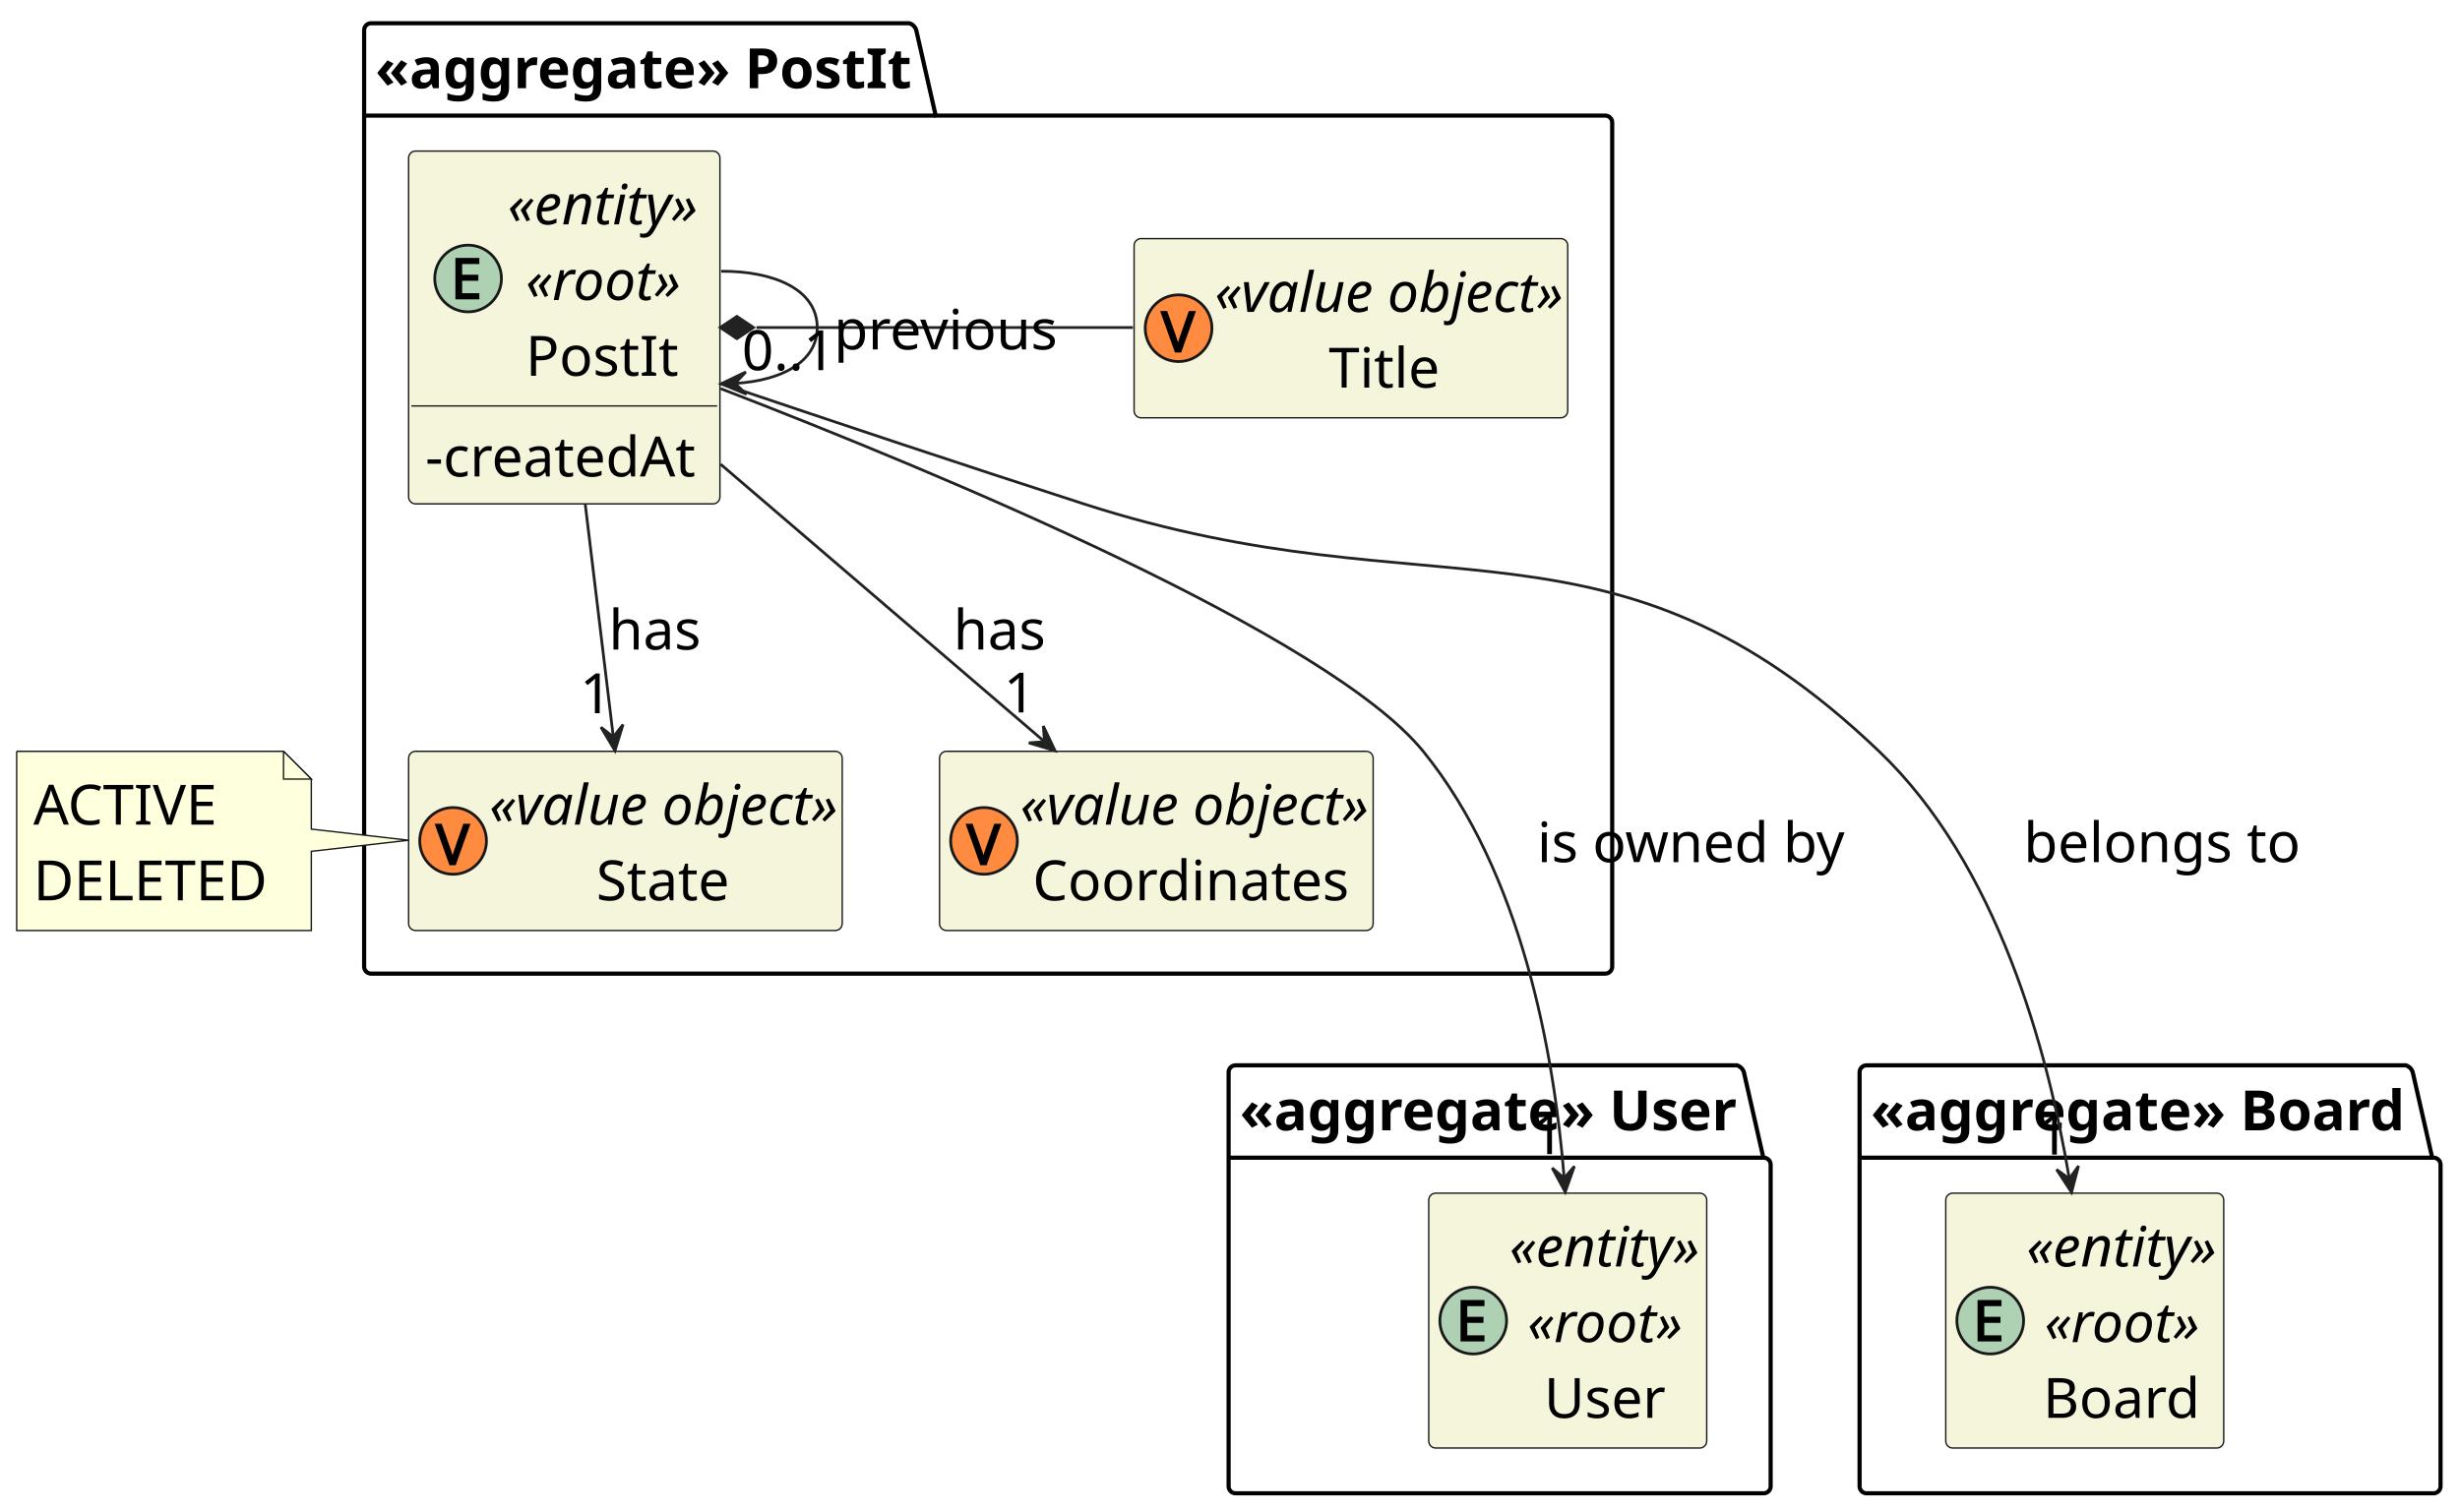
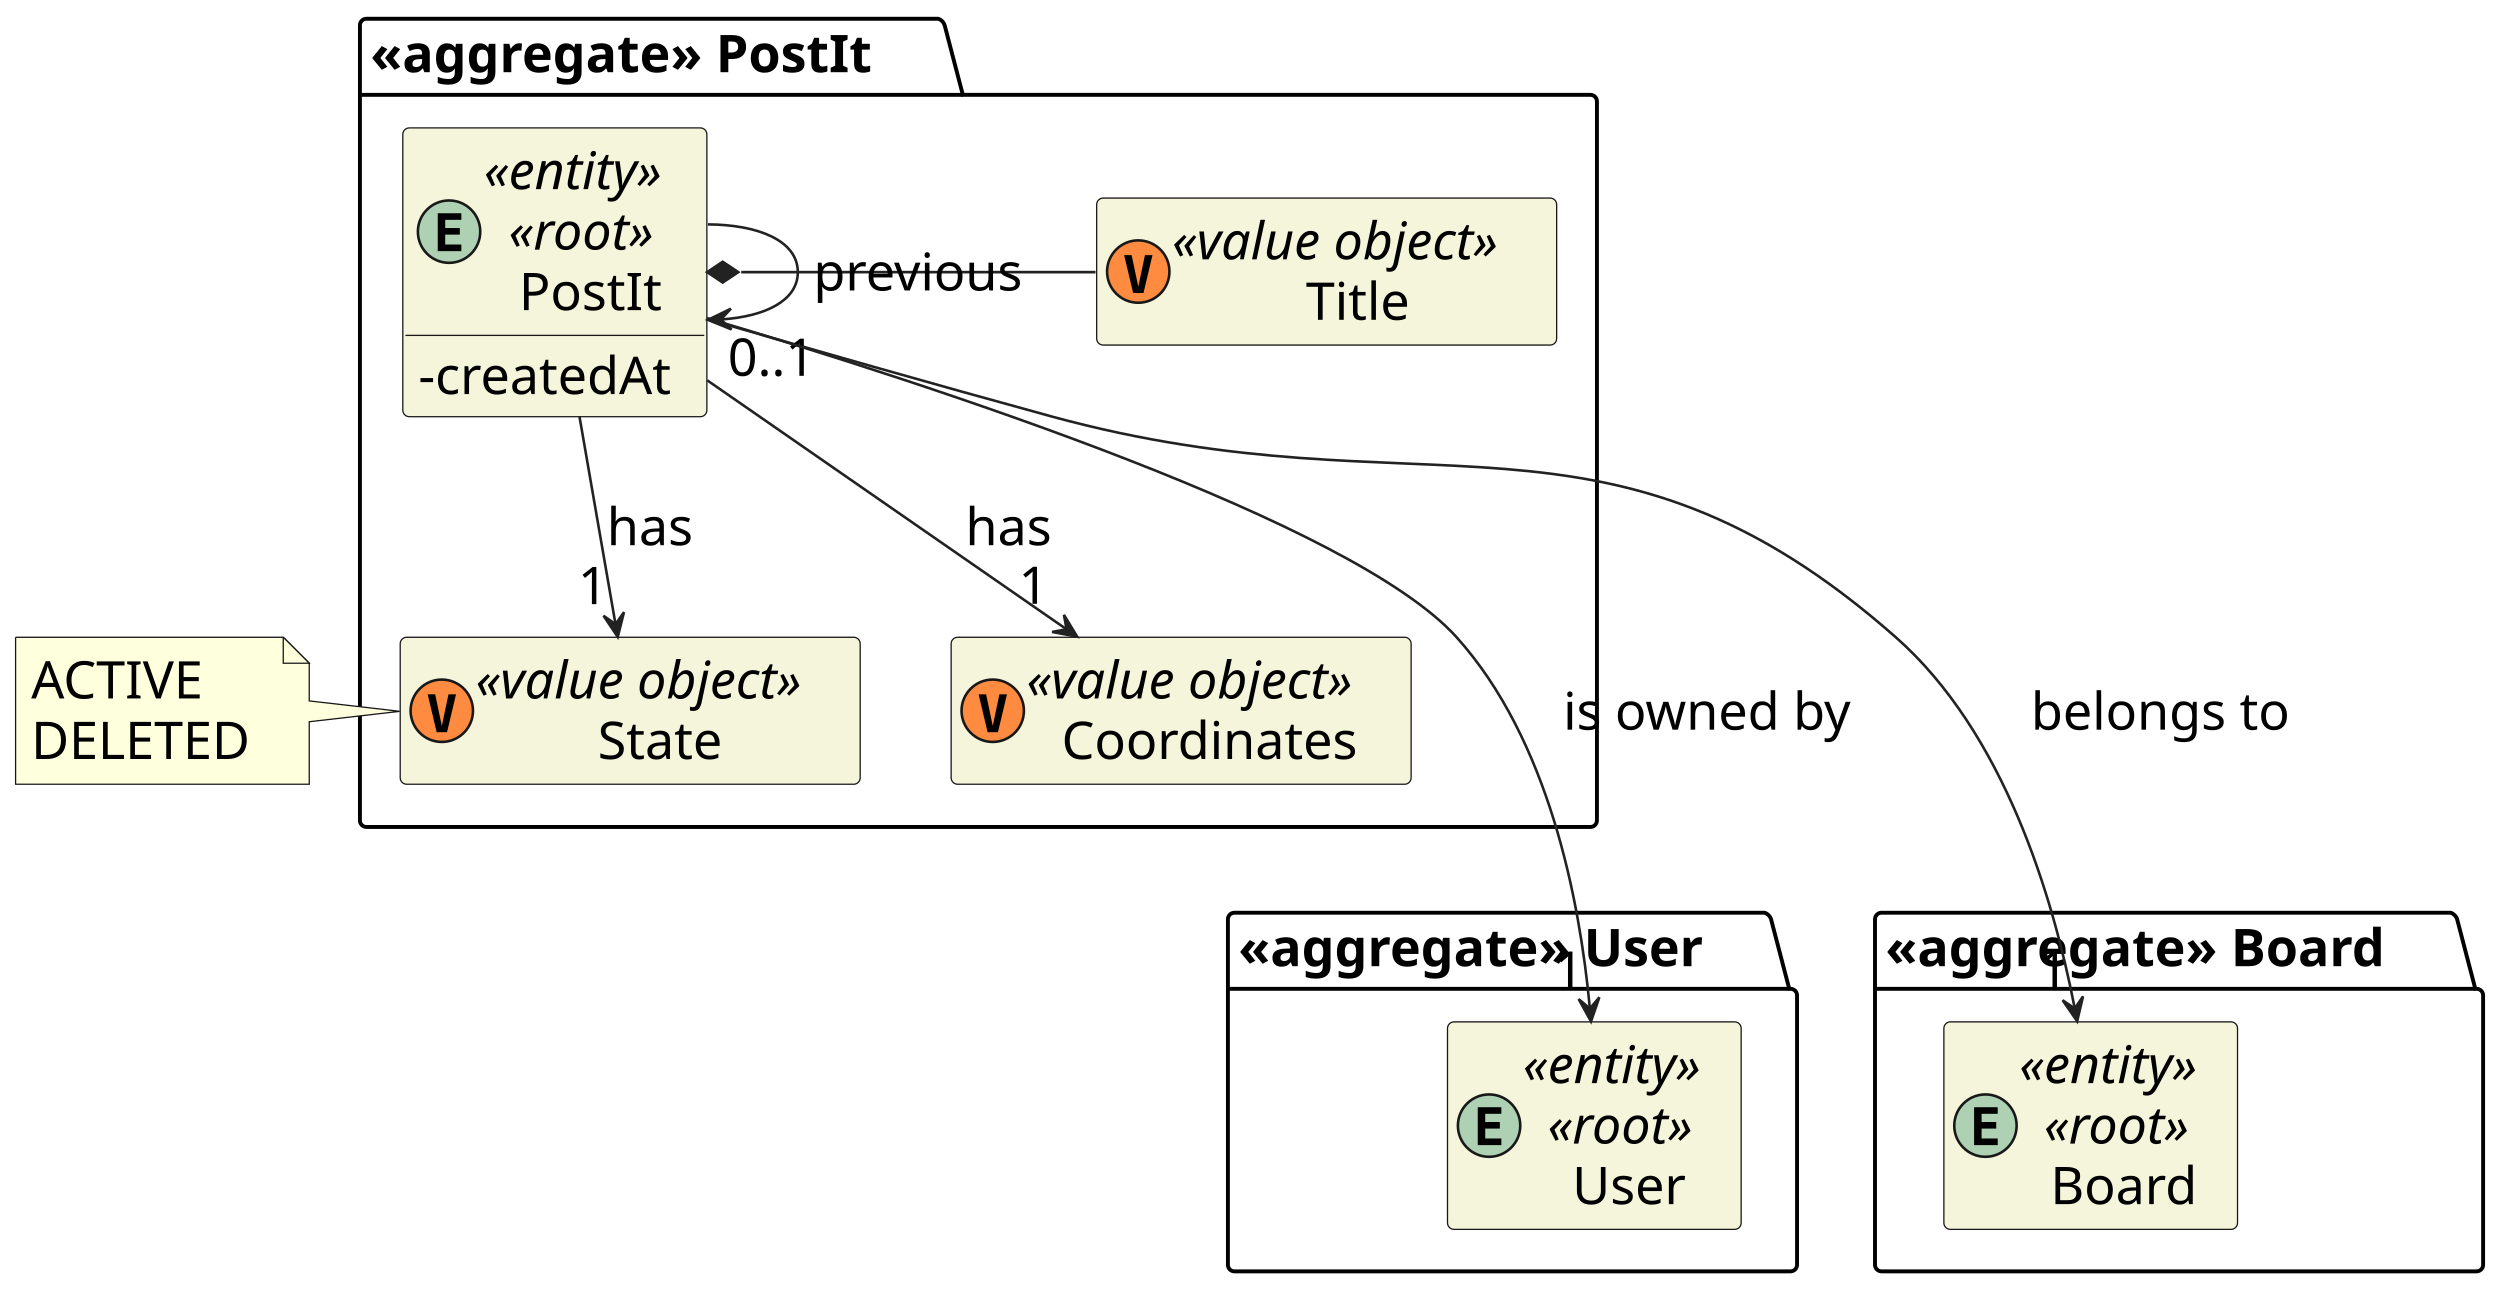
- <svg xmlns="http://www.w3.org/2000/svg" contentStyleType="text/css" height="544px" preserveAspectRatio="none" style="width:885px;height:544px;background:#FFFFFF;" version="1.1" viewBox="0 0 885 544" width="885px" zoomAndPan="magnify">
+ <svg xmlns="http://www.w3.org/2000/svg" contentStyleType="text/css" height="496px" preserveAspectRatio="none" style="width:962px;height:496px;background:#FFFFFF;" version="1.1" viewBox="0 0 962 496" width="962px" zoomAndPan="magnify">
  <defs />
  <g>
    <g id="cluster_&lt;&lt;aggregate&gt;&gt; PostIt">
-       <path d="M133.5,8.36 L327.125,8.36 A3.75,3.75 0 0 1 329.625,10.86 L336.625,41.6 L577.5,41.6 A2.5,2.5 0 0 1 580,44.1 L580,347.86 A2.5,2.5 0 0 1 577.5,350.36 L133.5,350.36 A2.5,2.5 0 0 1 131,347.86 L131,10.86 A2.5,2.5 0 0 1 133.5,8.36 " fill="none" style="stroke:#000000;stroke-width:1.5;" />
-       <line style="stroke:#000000;stroke-width:1.5;" x1="131" x2="336.625" y1="41.6" y2="41.6" />
-       <text fill="#000000" font-family="sans-serif" font-size="20" font-weight="bold" lengthAdjust="spacing" textLength="192.625" x="135" y="31.74">«aggregate» PostIt</text>
+       <path d="M141,7.217 L361,7.217 A3.75,3.75 0 0 1 363.5,9.717 L370.5,36.498 L612,36.498 A2.5,2.5 0 0 1 614.5,38.998 L614.5,315.717 A2.5,2.5 0 0 1 612,318.217 L141,318.217 A2.5,2.5 0 0 1 138.5,315.717 L138.5,9.717 A2.5,2.5 0 0 1 141,7.217 " fill="none" style="stroke:#000000;stroke-width:1.5;" />
+       <line style="stroke:#000000;stroke-width:1.5;" x1="138.5" x2="370.5" y1="36.498" y2="36.498" />
+       <text fill="#000000" font-family="sans-serif" font-size="20" font-weight="bold" lengthAdjust="spacing" textLength="219" x="142.5" y="27.781">«aggregate» PostIt</text>
    </g>
    <g id="cluster_&lt;&lt;aggregate&gt;&gt; User">
-       <path d="M444.5,383.36 L624.875,383.36 A3.75,3.75 0 0 1 627.375,385.86 L634.375,416.6 L634.5,416.6 A2.5,2.5 0 0 1 637,419.1 L637,534.86 A2.5,2.5 0 0 1 634.5,537.36 L444.5,537.36 A2.5,2.5 0 0 1 442,534.86 L442,385.86 A2.5,2.5 0 0 1 444.5,383.36 " fill="none" style="stroke:#000000;stroke-width:1.5;" />
-       <line style="stroke:#000000;stroke-width:1.5;" x1="442" x2="634.375" y1="416.6" y2="416.6" />
-       <text fill="#000000" font-family="sans-serif" font-size="20" font-weight="bold" lengthAdjust="spacing" textLength="179.375" x="446" y="406.74">«aggregate» User</text>
+       <path d="M475,351.217 L679,351.217 A3.75,3.75 0 0 1 681.5,353.717 L688.5,380.498 L689,380.498 A2.5,2.5 0 0 1 691.5,382.998 L691.5,486.717 A2.5,2.5 0 0 1 689,489.217 L475,489.217 A2.5,2.5 0 0 1 472.5,486.717 L472.5,353.717 A2.5,2.5 0 0 1 475,351.217 " fill="none" style="stroke:#000000;stroke-width:1.5;" />
+       <line style="stroke:#000000;stroke-width:1.5;" x1="472.5" x2="688.5" y1="380.498" y2="380.498" />
+       <text fill="#000000" font-family="sans-serif" font-size="20" font-weight="bold" lengthAdjust="spacing" textLength="203" x="476.5" y="371.781">«aggregate» User</text>
    </g>
    <g id="cluster_&lt;&lt;aggregate&gt;&gt; Board">
-       <path d="M671.5,383.36 L865.5,383.36 A3.75,3.75 0 0 1 868,385.86 L875,416.6 L875.5,416.6 A2.5,2.5 0 0 1 878,419.1 L878,534.86 A2.5,2.5 0 0 1 875.5,537.36 L671.5,537.36 A2.5,2.5 0 0 1 669,534.86 L669,385.86 A2.5,2.5 0 0 1 671.5,383.36 " fill="none" style="stroke:#000000;stroke-width:1.5;" />
-       <line style="stroke:#000000;stroke-width:1.5;" x1="669" x2="875" y1="416.6" y2="416.6" />
-       <text fill="#000000" font-family="sans-serif" font-size="20" font-weight="bold" lengthAdjust="spacing" textLength="193" x="673" y="406.74">«aggregate» Board</text>
+       <path d="M724,351.217 L943,351.217 A3.75,3.75 0 0 1 945.5,353.717 L952.5,380.498 L953,380.498 A2.5,2.5 0 0 1 955.5,382.998 L955.5,486.717 A2.5,2.5 0 0 1 953,489.217 L724,489.217 A2.5,2.5 0 0 1 721.5,486.717 L721.5,353.717 A2.5,2.5 0 0 1 724,351.217 " fill="none" style="stroke:#000000;stroke-width:1.5;" />
+       <line style="stroke:#000000;stroke-width:1.5;" x1="721.5" x2="952.5" y1="380.498" y2="380.498" />
+       <text fill="#000000" font-family="sans-serif" font-size="20" font-weight="bold" lengthAdjust="spacing" textLength="218" x="725.5" y="371.781">«aggregate» Board</text>
    </g>
    <g id="elem_PostIt">
-       <rect codeLine="23" fill="#F5F5DC" height="126.96" id="PostIt" rx="2.5" ry="2.5" style="stroke:#181818;stroke-width:0.5;" width="112" x="147" y="54.36" />
-       <ellipse cx="168.4" cy="100.22" fill="#ADD1B2" rx="12" ry="12" style="stroke:#181818;stroke-width:1.0;" />
-       <path d="M172.447,107.72 L163.838,107.72 L163.838,92.814 L172.447,92.814 L172.447,95.017 L166.259,95.017 L166.259,98.861 L172.088,98.861 L172.088,101.032 L166.259,101.032 L166.259,105.517 L172.447,105.517 L172.447,107.72 Z " fill="#000000" />
-       <text fill="#000000" font-family="sans-serif" font-size="20" font-style="italic" lengthAdjust="spacing" textLength="70" x="182.6" y="80.74">«entity»</text>
-       <text fill="#000000" font-family="sans-serif" font-size="20" font-style="italic" lengthAdjust="spacing" textLength="57" x="189.1" y="107.98">«root»</text>
-       <text fill="#000000" font-family="sans-serif" font-size="20" lengthAdjust="spacing" textLength="57" x="189.1" y="135.22">PostIt</text>
-       <line style="stroke:#181818;stroke-width:0.5;" x1="148" x2="258" y1="146.08" y2="146.08" />
-       <text fill="#000000" font-family="sans-serif" font-size="20" lengthAdjust="spacing" textLength="100" x="153" y="171.46">-createdAt</text>
+       <rect codeLine="23" fill="#F5F5DC" height="111.125" id="PostIt" rx="2.5" ry="2.5" style="stroke:#181818;stroke-width:0.5;" width="117" x="155" y="49.217" />
+       <ellipse cx="172.8" cy="89.139" fill="#ADD1B2" rx="12" ry="12" style="stroke:#181818;stroke-width:1.0;" />
+       <path d="M177.519,96.639 L168.441,96.639 L168.441,82.061 L177.519,82.061 L177.519,84.592 L171.316,84.592 L171.316,87.748 L176.941,87.748 L176.941,90.279 L171.316,90.279 L171.316,94.092 L177.519,94.092 L177.519,96.639 Z " fill="#000000" />
+       <text fill="#000000" font-family="sans-serif" font-size="20" font-style="italic" lengthAdjust="spacing" textLength="83" x="186.2" y="72.781">«entity»</text>
+       <text fill="#000000" font-family="sans-serif" font-size="20" font-style="italic" lengthAdjust="spacing" textLength="64" x="195.7" y="96.062">«root»</text>
+       <text fill="#000000" font-family="sans-serif" font-size="20" lengthAdjust="spacing" textLength="56" x="199.7" y="119.344">PostIt</text>
+       <line style="stroke:#181818;stroke-width:0.5;" x1="156" x2="271" y1="129.06" y2="129.06" />
+       <text fill="#000000" font-family="sans-serif" font-size="20" lengthAdjust="spacing" textLength="105" x="161" y="151.625">-createdAt</text>
    </g>
    <g id="elem_Title">
-       <rect codeLine="27" fill="#F5F5DC" height="64.48" id="Title" rx="2.5" ry="2.5" style="stroke:#181818;stroke-width:0.5;" width="156" x="408" y="85.86" />
-       <ellipse cx="424" cy="118.1" fill="#FF8B40" rx="12" ry="12" style="stroke:#181818;stroke-width:1.0;" />
-       <path d="M430.25,111.944 L424.938,126.85 L422.688,126.85 L417.375,111.944 L419.906,111.944 L423.203,121.303 Q423.422,121.897 423.578,122.444 Q423.75,122.991 423.875,123.491 Q424.016,123.975 423.812,124.022 Q423.594,123.991 423.734,123.475 Q423.875,122.959 424.047,122.428 Q424.219,121.881 424.422,121.272 L427.688,111.944 L430.25,111.944 Z " fill="#000000" />
-       <text fill="#000000" font-family="sans-serif" font-size="20" font-style="italic" lengthAdjust="spacing" textLength="126" x="437" y="112.24">«value object»</text>
-       <text fill="#000000" font-family="sans-serif" font-size="20" lengthAdjust="spacing" textLength="44" x="478" y="139.48">Title</text>
+       <rect codeLine="27" fill="#F5F5DC" height="56.562" id="Title" rx="2.5" ry="2.5" style="stroke:#181818;stroke-width:0.5;" width="177" x="422" y="76.217" />
+       <ellipse cx="438" cy="104.498" fill="#FF8B40" rx="12" ry="12" style="stroke:#181818;stroke-width:1.0;" />
+       <path d="M438.016,110.342 L440.578,98.17 L443.484,98.17 L440.016,112.748 L436.031,112.748 L432.562,98.17 L435.453,98.17 L438.016,110.342 Z " fill="#000000" />
+       <text fill="#000000" font-family="sans-serif" font-size="20" font-style="italic" lengthAdjust="spacing" textLength="147" x="451" y="99.781">«value object»</text>
+       <text fill="#000000" font-family="sans-serif" font-size="20" lengthAdjust="spacing" textLength="44" x="502.5" y="123.062">Title</text>
    </g>
    <g id="elem_State">
-       <rect codeLine="29" fill="#F5F5DC" height="64.48" id="State" rx="2.5" ry="2.5" style="stroke:#181818;stroke-width:0.5;" width="156" x="147" y="270.36" />
-       <ellipse cx="163" cy="302.6" fill="#FF8B40" rx="12" ry="12" style="stroke:#181818;stroke-width:1.0;" />
-       <path d="M169.25,296.444 L163.938,311.35 L161.688,311.35 L156.375,296.444 L158.906,296.444 L162.203,305.803 Q162.422,306.397 162.578,306.944 Q162.75,307.491 162.875,307.991 Q163.016,308.475 162.812,308.522 Q162.594,308.491 162.734,307.975 Q162.875,307.459 163.047,306.928 Q163.219,306.381 163.422,305.772 L166.688,296.444 L169.25,296.444 Z " fill="#000000" />
-       <text fill="#000000" font-family="sans-serif" font-size="20" font-style="italic" lengthAdjust="spacing" textLength="126" x="176" y="296.74">«value object»</text>
-       <text fill="#000000" font-family="sans-serif" font-size="20" lengthAdjust="spacing" textLength="49" x="214.5" y="323.98">State</text>
+       <rect codeLine="29" fill="#F5F5DC" height="56.562" id="State" rx="2.5" ry="2.5" style="stroke:#181818;stroke-width:0.5;" width="177" x="154" y="245.217" />
+       <ellipse cx="170" cy="273.498" fill="#FF8B40" rx="12" ry="12" style="stroke:#181818;stroke-width:1.0;" />
+       <path d="M170.016,279.342 L172.578,267.17 L175.484,267.17 L172.016,281.748 L168.031,281.748 L164.562,267.17 L167.453,267.17 L170.016,279.342 Z " fill="#000000" />
+       <text fill="#000000" font-family="sans-serif" font-size="20" font-style="italic" lengthAdjust="spacing" textLength="147" x="183" y="268.781">«value object»</text>
+       <text fill="#000000" font-family="sans-serif" font-size="20" lengthAdjust="spacing" textLength="53" x="230" y="292.062">State</text>
    </g>
    <g id="elem_Coordinates">
-       <rect codeLine="30" fill="#F5F5DC" height="64.48" id="Coordinates" rx="2.5" ry="2.5" style="stroke:#181818;stroke-width:0.5;" width="156" x="338" y="270.36" />
-       <ellipse cx="354" cy="302.6" fill="#FF8B40" rx="12" ry="12" style="stroke:#181818;stroke-width:1.0;" />
-       <path d="M360.25,296.444 L354.938,311.35 L352.688,311.35 L347.375,296.444 L349.906,296.444 L353.203,305.803 Q353.422,306.397 353.578,306.944 Q353.75,307.491 353.875,307.991 Q354.016,308.475 353.812,308.522 Q353.594,308.491 353.734,307.975 Q353.875,307.459 354.047,306.928 Q354.219,306.381 354.422,305.772 L357.688,296.444 L360.25,296.444 Z " fill="#000000" />
-       <text fill="#000000" font-family="sans-serif" font-size="20" font-style="italic" lengthAdjust="spacing" textLength="126" x="367" y="296.74">«value object»</text>
-       <text fill="#000000" font-family="sans-serif" font-size="20" lengthAdjust="spacing" textLength="117" x="371.5" y="323.98">Coordinates</text>
+       <rect codeLine="30" fill="#F5F5DC" height="56.562" id="Coordinates" rx="2.5" ry="2.5" style="stroke:#181818;stroke-width:0.5;" width="177" x="366" y="245.217" />
+       <ellipse cx="382" cy="273.498" fill="#FF8B40" rx="12" ry="12" style="stroke:#181818;stroke-width:1.0;" />
+       <path d="M382.016,279.342 L384.578,267.17 L387.484,267.17 L384.016,281.748 L380.031,281.748 L376.562,267.17 L379.453,267.17 L382.016,279.342 Z " fill="#000000" />
+       <text fill="#000000" font-family="sans-serif" font-size="20" font-style="italic" lengthAdjust="spacing" textLength="147" x="395" y="268.781">«value object»</text>
+       <text fill="#000000" font-family="sans-serif" font-size="20" lengthAdjust="spacing" textLength="120" x="408.5" y="292.062">Coordinates</text>
    </g>
    <g id="elem_User">
-       <rect codeLine="20" fill="#F5F5DC" height="91.72" id="User" rx="2.5" ry="2.5" style="stroke:#181818;stroke-width:0.5;" width="100" x="514" y="429.36" />
-       <ellipse cx="530" cy="475.22" fill="#ADD1B2" rx="12" ry="12" style="stroke:#181818;stroke-width:1.0;" />
-       <path d="M534.047,482.72 L525.438,482.72 L525.438,467.814 L534.047,467.814 L534.047,470.017 L527.859,470.017 L527.859,473.861 L533.688,473.861 L533.688,476.033 L527.859,476.033 L527.859,480.517 L534.047,480.517 L534.047,482.72 Z " fill="#000000" />
-       <text fill="#000000" font-family="sans-serif" font-size="20" font-style="italic" lengthAdjust="spacing" textLength="70" x="543" y="455.74">«entity»</text>
-       <text fill="#000000" font-family="sans-serif" font-size="20" font-style="italic" lengthAdjust="spacing" textLength="57" x="549.5" y="482.98">«root»</text>
-       <text fill="#000000" font-family="sans-serif" font-size="20" lengthAdjust="spacing" textLength="45" x="555.5" y="510.22">User</text>
+       <rect codeLine="20" fill="#F5F5DC" height="79.844" id="User" rx="2.5" ry="2.5" style="stroke:#181818;stroke-width:0.5;" width="113" x="557" y="393.217" />
+       <ellipse cx="573" cy="433.139" fill="#ADD1B2" rx="12" ry="12" style="stroke:#181818;stroke-width:1.0;" />
+       <path d="M577.719,440.639 L568.641,440.639 L568.641,426.06 L577.719,426.06 L577.719,428.592 L571.516,428.592 L571.516,431.748 L577.141,431.748 L577.141,434.279 L571.516,434.279 L571.516,438.092 L577.719,438.092 L577.719,440.639 Z " fill="#000000" />
+       <text fill="#000000" font-family="sans-serif" font-size="20" font-style="italic" lengthAdjust="spacing" textLength="83" x="586" y="416.781">«entity»</text>
+       <text fill="#000000" font-family="sans-serif" font-size="20" font-style="italic" lengthAdjust="spacing" textLength="64" x="595.5" y="440.062">«root»</text>
+       <text fill="#000000" font-family="sans-serif" font-size="20" lengthAdjust="spacing" textLength="45" x="605" y="463.344">User</text>
    </g>
    <g id="elem_Board">
-       <rect codeLine="41" fill="#F5F5DC" height="91.72" id="Board" rx="2.5" ry="2.5" style="stroke:#181818;stroke-width:0.5;" width="100" x="700" y="429.36" />
-       <ellipse cx="716" cy="475.22" fill="#ADD1B2" rx="12" ry="12" style="stroke:#181818;stroke-width:1.0;" />
-       <path d="M720.047,482.72 L711.438,482.72 L711.438,467.814 L720.047,467.814 L720.047,470.017 L713.859,470.017 L713.859,473.861 L719.688,473.861 L719.688,476.033 L713.859,476.033 L713.859,480.517 L720.047,480.517 L720.047,482.72 Z " fill="#000000" />
-       <text fill="#000000" font-family="sans-serif" font-size="20" font-style="italic" lengthAdjust="spacing" textLength="70" x="729" y="455.74">«entity»</text>
-       <text fill="#000000" font-family="sans-serif" font-size="20" font-style="italic" lengthAdjust="spacing" textLength="57" x="735.5" y="482.98">«root»</text>
-       <text fill="#000000" font-family="sans-serif" font-size="20" lengthAdjust="spacing" textLength="58" x="735" y="510.22">Board</text>
+       <rect codeLine="41" fill="#F5F5DC" height="79.844" id="Board" rx="2.5" ry="2.5" style="stroke:#181818;stroke-width:0.5;" width="113" x="748" y="393.217" />
+       <ellipse cx="764" cy="433.139" fill="#ADD1B2" rx="12" ry="12" style="stroke:#181818;stroke-width:1.0;" />
+       <path d="M768.719,440.639 L759.641,440.639 L759.641,426.06 L768.719,426.06 L768.719,428.592 L762.516,428.592 L762.516,431.748 L768.141,431.748 L768.141,434.279 L762.516,434.279 L762.516,438.092 L768.719,438.092 L768.719,440.639 Z " fill="#000000" />
+       <text fill="#000000" font-family="sans-serif" font-size="20" font-style="italic" lengthAdjust="spacing" textLength="83" x="777" y="416.781">«entity»</text>
+       <text fill="#000000" font-family="sans-serif" font-size="20" font-style="italic" lengthAdjust="spacing" textLength="64" x="786.5" y="440.062">«root»</text>
+       <text fill="#000000" font-family="sans-serif" font-size="20" lengthAdjust="spacing" textLength="59" x="789" y="463.344">Board</text>
    </g>
    <g id="elem_GMN9">
-       <path d="M6,270.36 L6,334.84 A0,0 0 0 0 6,334.84 L112,334.84 A0,0 0 0 0 112,334.84 L112,306.36 L146.99,302.36 L112,298.36 L112,280.36 L102,270.36 L6,270.36 A0,0 0 0 0 6,270.36 " fill="#FEFFDD" style="stroke:#181818;stroke-width:0.5;" />
-       <path d="M102,270.36 L102,280.36 L112,280.36 L102,270.36 " fill="#FEFFDD" style="stroke:#181818;stroke-width:0.5;" />
-       <text fill="#000000" font-family="sans-serif" font-size="20" lengthAdjust="spacing" textLength="68" x="12" y="296.74">ACTIVE</text>
-       <text fill="#000000" font-family="sans-serif" font-size="20" lengthAdjust="spacing" textLength="85" x="12" y="323.98">DELETED</text>
+       <path d="M6,245.217 L6,301.779 A0,0 0 0 0 6,301.779 L119,301.779 A0,0 0 0 0 119,301.779 L119,277.717 L153.81,273.717 L119,269.717 L119,255.217 L109,245.217 L6,245.217 A0,0 0 0 0 6,245.217 " fill="#FEFFDD" style="stroke:#181818;stroke-width:0.5;" />
+       <path d="M109,245.217 L109,255.217 L119,255.217 L109,245.217 " fill="#FEFFDD" style="stroke:#181818;stroke-width:0.5;" />
+       <text fill="#000000" font-family="sans-serif" font-size="20" lengthAdjust="spacing" textLength="73" x="12" y="268.781">ACTIVE</text>
+       <text fill="#000000" font-family="sans-serif" font-size="20" lengthAdjust="spacing" textLength="92" x="12" y="292.062">DELETED</text>
    </g>
    <g id="link_PostIt_Title">
-       <path codeLine="44" d="M272.15,117.86 C317.29,117.86 362.42,117.86 407.56,117.86 " fill="none" id="PostIt-backto-Title" style="stroke:#222222;stroke-width:1.0;" />
-       <polygon fill="#222222" points="259.1,117.86,265.1,121.86,271.1,117.86,265.1,113.86,259.1,117.86" style="stroke:#222222;stroke-width:1.0;" />
+       <path codeLine="44" d="M285.23,104.717 C330.67,104.717 376.12,104.717 421.56,104.717 " fill="none" id="PostIt-backto-Title" style="stroke:#222222;stroke-width:1.0;" />
+       <polygon fill="#222222" points="272.09,104.717,278.09,108.717,284.09,104.717,278.09,100.717,272.09,104.717" style="stroke:#222222;stroke-width:1.0;" />
    </g>
    <g id="link_PostIt_State">
-       <path codeLine="45" d="M210.54,181.41 C213.91,209.35 217.76,241.28 220.64,265.17 " fill="none" id="PostIt-to-State" style="stroke:#222222;stroke-width:1.0;" />
-       <polygon fill="#222222" points="221.24,270.14,224.133,260.726,220.641,265.176,216.19,261.684,221.24,270.14" style="stroke:#222222;stroke-width:1.0;" />
-       <text fill="#000000" font-family="sans-serif" font-size="20" lengthAdjust="spacing" textLength="34" x="219" y="233.74">has</text>
-       <text fill="#000000" font-family="sans-serif" font-size="20" lengthAdjust="spacing" textLength="11" x="208.648" y="256.641">1</text>
+       <path codeLine="45" d="M223,160.397 C227.57,186.757 232.91,217.477 236.84,240.117 " fill="none" id="PostIt-to-State" style="stroke:#222222;stroke-width:1.0;" />
+       <polygon fill="#222222" points="237.71,245.107,240.104,235.553,236.851,240.181,232.223,236.928,237.71,245.107" style="stroke:#222222;stroke-width:1.0;" />
+       <text fill="#000000" font-family="sans-serif" font-size="20" lengthAdjust="spacing" textLength="35" x="233.5" y="209.781">has</text>
+       <text fill="#000000" font-family="sans-serif" font-size="20" lengthAdjust="spacing" textLength="13" x="222.381" y="232.473">1</text>
    </g>
    <g id="link_PostIt_Board">
-       <path codeLine="47" d="M259.36,138.04 C296.42,150.56 346.02,167.17 390,181.36 C516.69,222.24 579.71,178.43 676,270.36 C718.59,311.02 736.76,378.08 744.45,424.14 " fill="none" id="PostIt-to-Board" style="stroke:#222222;stroke-width:1.0;" />
-       <polygon fill="#222222" points="745.25,429.09,747.756,419.565,744.449,424.155,739.86,420.847,745.25,429.09" style="stroke:#222222;stroke-width:1.0;" />
-       <text fill="#000000" font-family="sans-serif" font-size="20" lengthAdjust="spacing" textLength="103" x="728" y="310.24">belongs to</text>
-       <text fill="#000000" font-family="sans-serif" font-size="20" lengthAdjust="spacing" textLength="11" x="732.873" y="415.473">1</text>
+       <path codeLine="47" d="M272.35,122.867 C310.06,133.777 360.09,148.077 404.5,160.217 C548.52,199.587 617.51,146.477 729.5,245.217 C771.23,282.007 790.05,345.257 798.33,387.887 " fill="none" id="PostIt-to-Board" style="stroke:#222222;stroke-width:1.0;" />
+       <polygon fill="#222222" points="799.29,392.987,801.549,383.401,798.362,388.074,793.688,384.886,799.29,392.987" style="stroke:#222222;stroke-width:1.0;" />
+       <text fill="#000000" font-family="sans-serif" font-size="20" lengthAdjust="spacing" textLength="105" x="781.5" y="280.781">belongs to</text>
+       <text fill="#000000" font-family="sans-serif" font-size="20" lengthAdjust="spacing" textLength="13" x="784.424" y="380.342">1</text>
    </g>
    <g id="link_PostIt_PostIt">
-       <path codeLine="48" d="M259.43,97.61 C278.6,97.5 294,104.25 294,117.86 C294,130.19 281.35,136.89 264.71,137.96 " fill="none" id="PostIt-to-PostIt" style="stroke:#222222;stroke-width:1.0;" />
-       <polygon fill="#222222" points="259.43,138.11,268.541,141.851,264.428,137.967,268.312,133.855,259.43,138.11" style="stroke:#222222;stroke-width:1.0;" />
-       <text fill="#000000" font-family="sans-serif" font-size="20" lengthAdjust="spacing" textLength="84" x="300" y="125.74">previous</text>
-       <text fill="#000000" font-family="sans-serif" font-size="20" lengthAdjust="spacing" textLength="32" x="266.899" y="133.201">0..1</text>
+       <path codeLine="48" d="M272.39,86.347 C291.66,86.437 307,92.567 307,104.717 C307,115.727 294.4,121.797 277.7,122.907 " fill="none" id="PostIt-to-PostIt" style="stroke:#222222;stroke-width:1.0;" />
+       <polygon fill="#222222" points="272.39,123.087,281.522,126.776,277.387,122.915,281.248,118.781,272.39,123.087" style="stroke:#222222;stroke-width:1.0;" />
+       <text fill="#000000" font-family="sans-serif" font-size="20" lengthAdjust="spacing" textLength="85" x="313" y="111.781">previous</text>
+       <text fill="#000000" font-family="sans-serif" font-size="20" lengthAdjust="spacing" textLength="38" x="280.057" y="144.599">0..1</text>
    </g>
    <g id="link_PostIt_Coordinates">
-       <path codeLine="49" d="M259.24,167.05 C295.84,198.41 342.71,238.57 375.63,266.77 " fill="none" id="PostIt-to-Coordinates" style="stroke:#222222;stroke-width:1.0;" />
-       <polygon fill="#222222" points="379.57,270.15,375.34,261.256,375.774,266.896,370.134,267.33,379.57,270.15" style="stroke:#222222;stroke-width:1.0;" />
-       <text fill="#000000" font-family="sans-serif" font-size="20" lengthAdjust="spacing" textLength="34" x="343" y="233.74">has</text>
-       <text fill="#000000" font-family="sans-serif" font-size="20" lengthAdjust="spacing" textLength="11" x="361.101" y="256.366">1</text>
+       <path codeLine="49" d="M272.15,146.357 C314.76,175.887 371.54,215.227 410.35,242.117 " fill="none" id="PostIt-to-Coordinates" style="stroke:#222222;stroke-width:1.0;" />
+       <polygon fill="#222222" points="414.52,245.007,409.403,236.591,410.411,242.158,404.845,243.166,414.52,245.007" style="stroke:#222222;stroke-width:1.0;" />
+       <text fill="#000000" font-family="sans-serif" font-size="20" lengthAdjust="spacing" textLength="35" x="371.5" y="209.781">has</text>
+       <text fill="#000000" font-family="sans-serif" font-size="20" lengthAdjust="spacing" textLength="13" x="391.933" y="232.352">1</text>
    </g>
    <g id="link_PostIt_User">
-       <path codeLine="50" d="M259.23,139.83 C338.72,170.52 478.05,228.57 512,270.36 C547.51,314.06 559.11,379.05 562.72,423.87 " fill="none" id="PostIt-to-User" style="stroke:#222222;stroke-width:1.0;" />
-       <polygon fill="#222222" points="563.1,428.96,566.394,419.678,562.714,423.975,558.418,420.295,563.1,428.96" style="stroke:#222222;stroke-width:1.0;" />
-       <text fill="#000000" font-family="sans-serif" font-size="20" lengthAdjust="spacing" textLength="114" x="553" y="310.24">is owned by</text>
-       <text fill="#000000" font-family="sans-serif" font-size="20" lengthAdjust="spacing" textLength="11" x="551.24" y="415.326">1</text>
+       <path codeLine="50" d="M272,122.397 C360.09,148.597 520.72,200.977 560.5,245.217 C595.98,284.677 607.87,346.237 611.76,387.837 " fill="none" id="PostIt-to-User" style="stroke:#222222;stroke-width:1.0;" />
+       <polygon fill="#222222" points="612.22,393.067,615.434,383.757,611.792,388.085,607.464,384.442,612.22,393.067" style="stroke:#222222;stroke-width:1.0;" />
+       <text fill="#000000" font-family="sans-serif" font-size="20" lengthAdjust="spacing" textLength="119" x="601.5" y="280.781">is owned by</text>
+       <text fill="#000000" font-family="sans-serif" font-size="20" lengthAdjust="spacing" textLength="13" x="597.98" y="380.434">1</text>
    </g>
  </g>
</svg>
